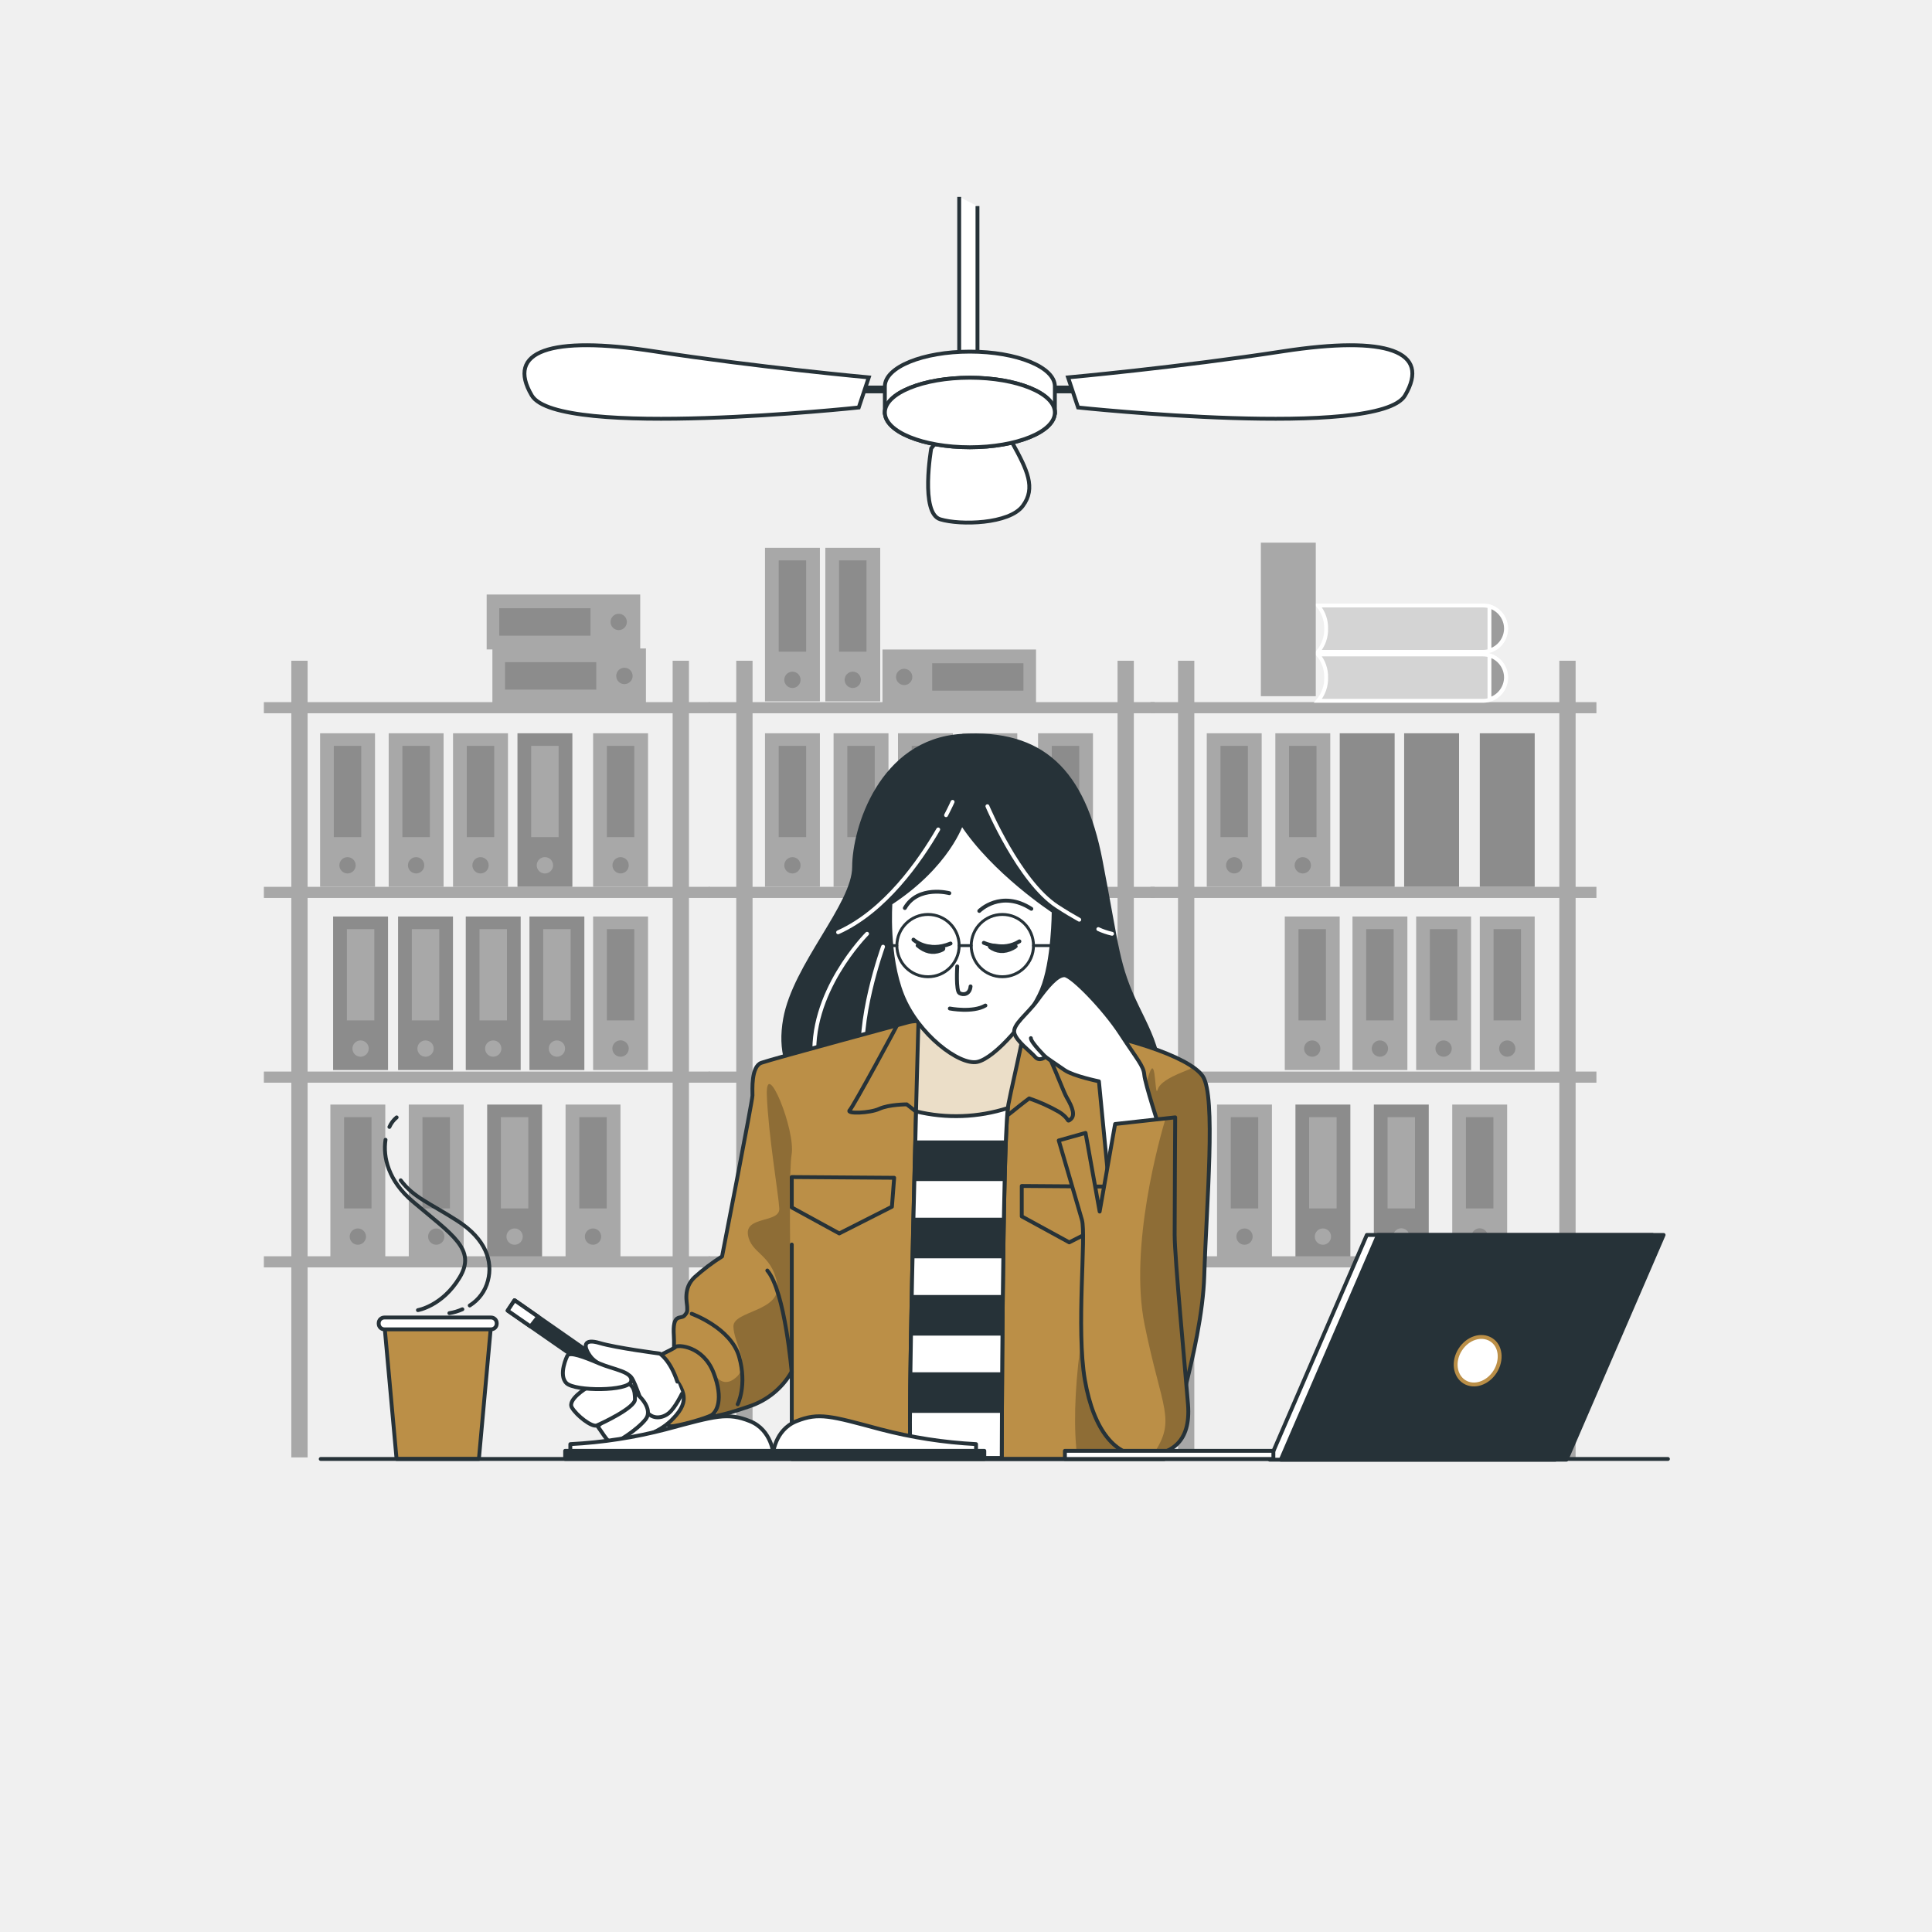
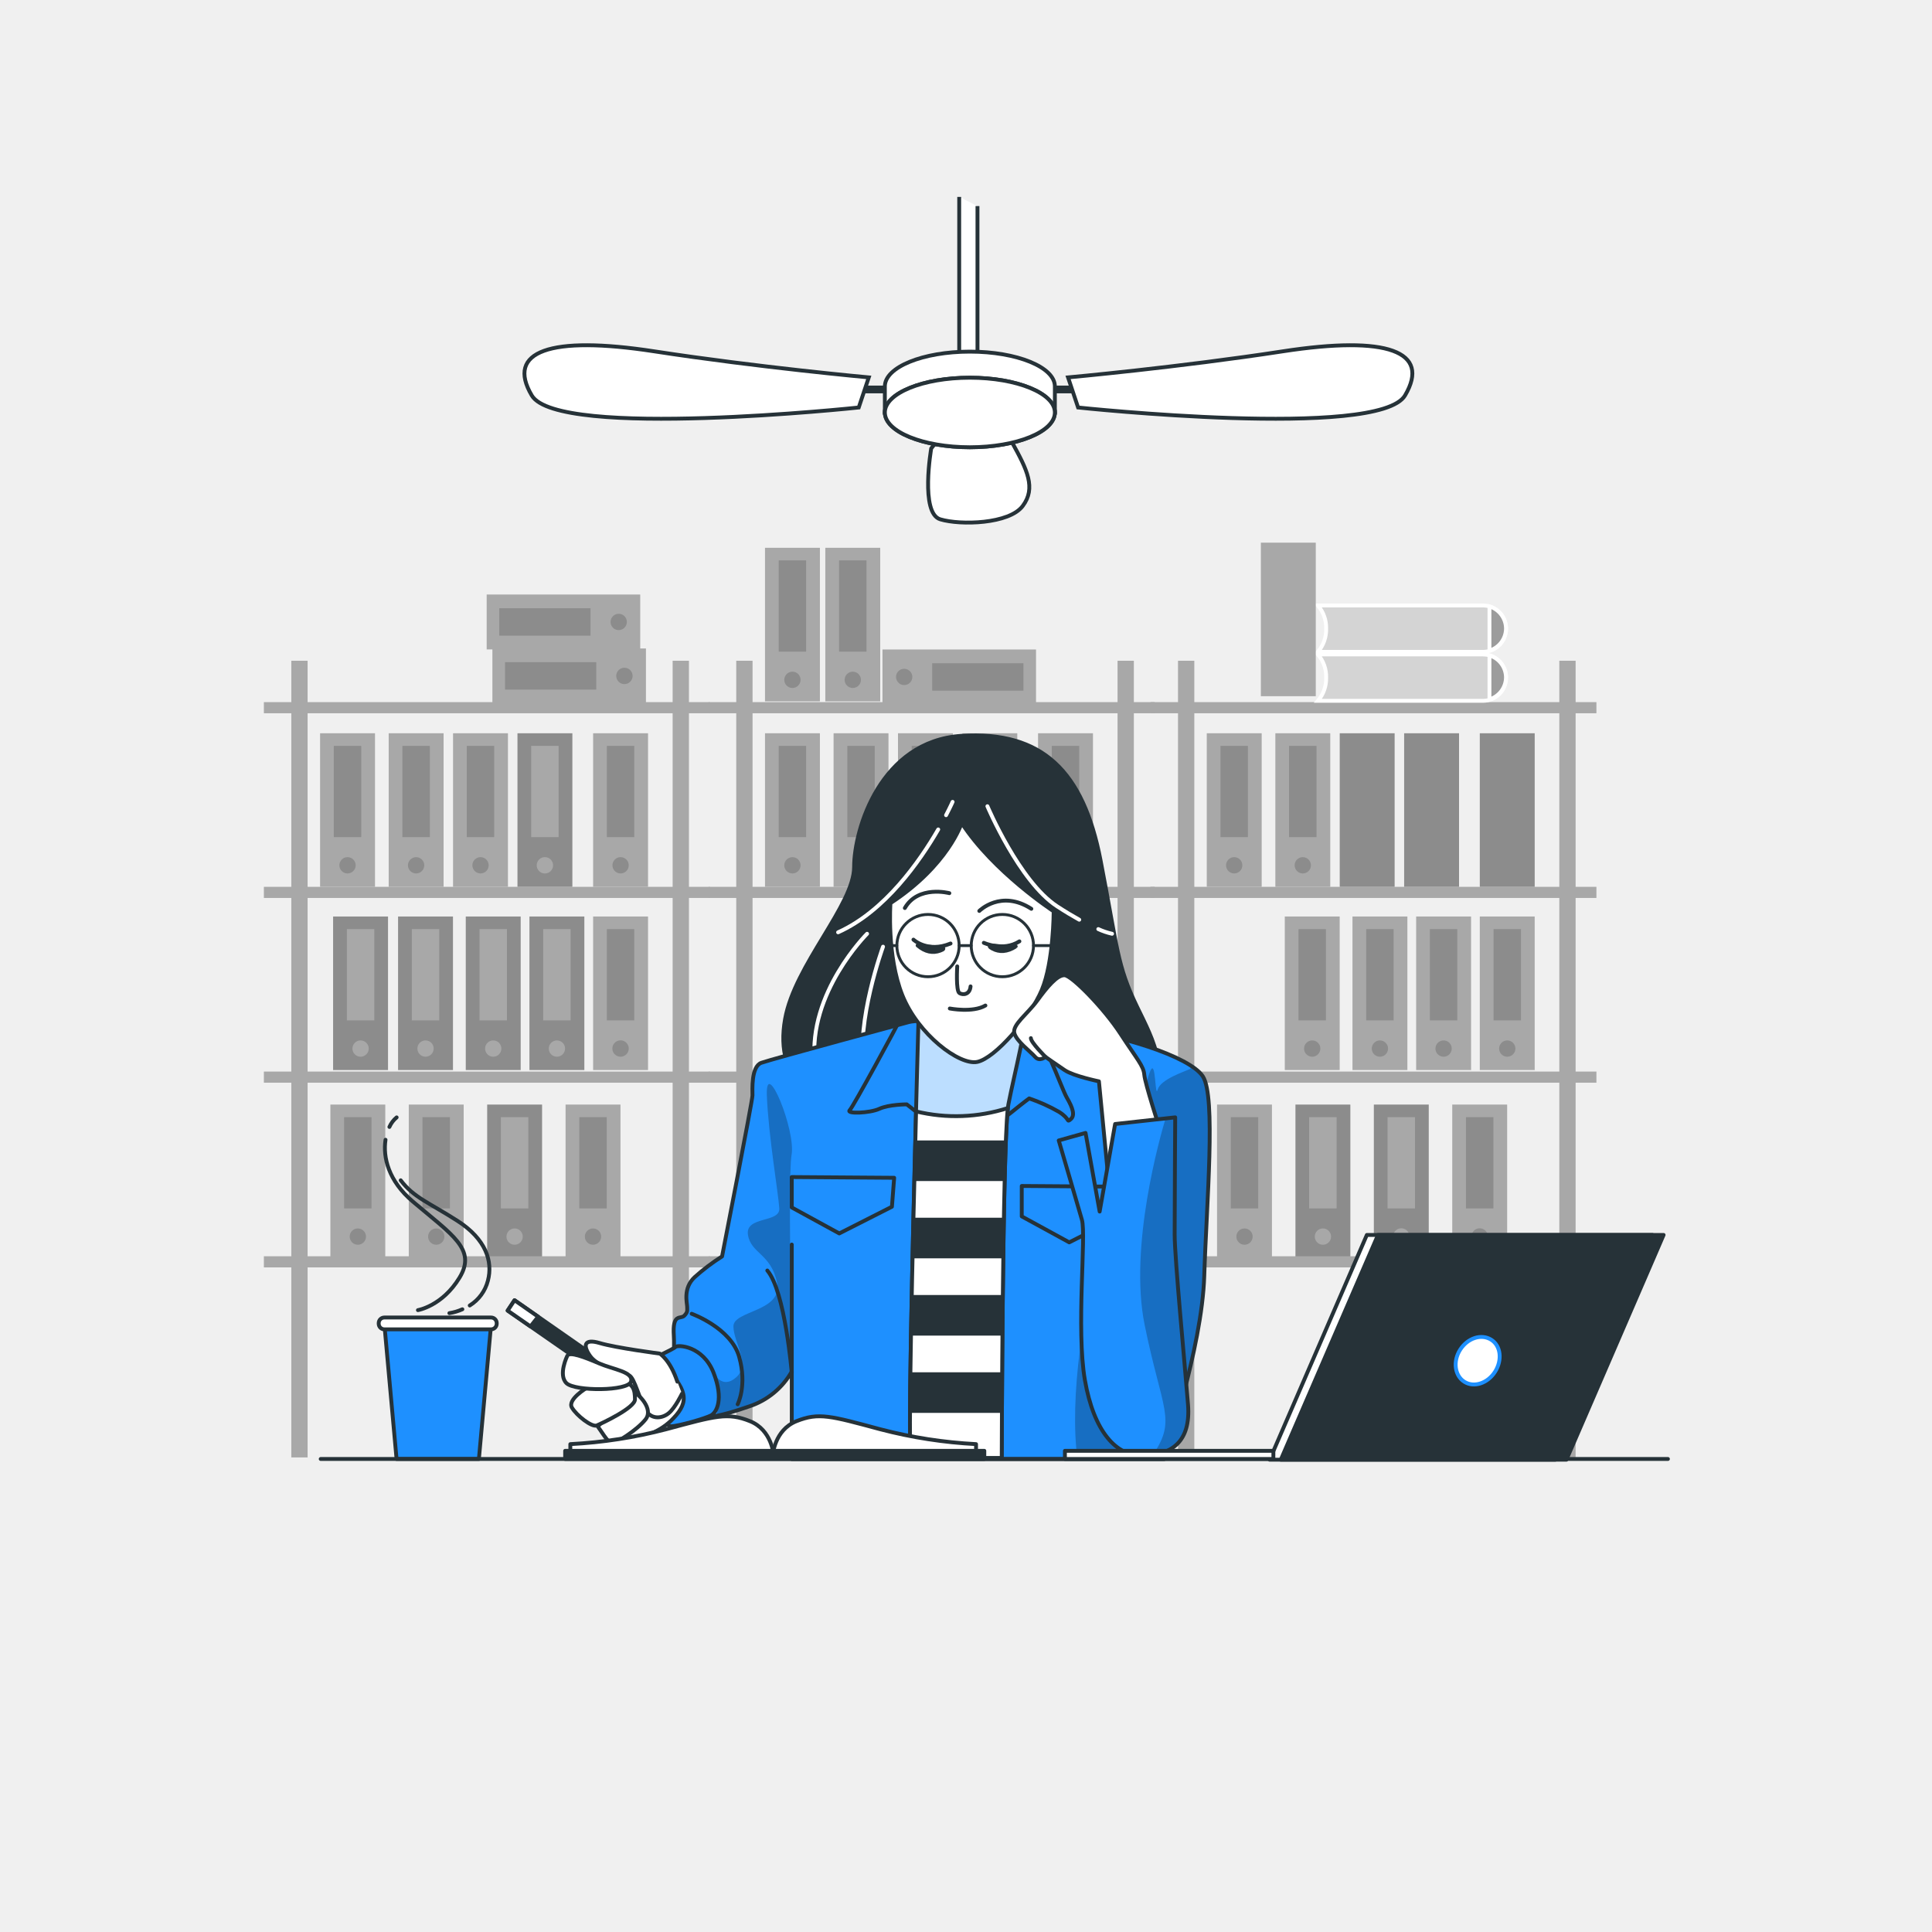
<svg xmlns="http://www.w3.org/2000/svg" viewBox="0 0 500 500">
  <defs>
    <clipPath id="freepik--clip-path--inject-8">
-       <path d="M235.25,264.5s-35.52,9.59-38.21,10.55-2.3,7.11-2.3,8.45-7.87,41.66-7.87,41.66a52.37,52.37,0,0,0-7.11,5.38c-3.07,2.88-1.92,6.72-1.92,7.68s.19,1.34-.77,2.3-3.07-.76-2.68,5.19-1.73,20,3.64,20.73,8.07.2,15.94-2.49a19.75,19.75,0,0,0,10.94-9v22.66h96.38s9.79-28.61,10.37-47.42,3.07-46.47-.38-51.65-21.7-10.94-37.83-12.86S238.13,263.73,235.25,264.5Z" style="fill:#BB8F47;stroke:#263238;stroke-linecap:round;stroke-linejoin:round" />
+       <path d="M235.25,264.5s-35.52,9.59-38.21,10.55-2.3,7.11-2.3,8.45-7.87,41.66-7.87,41.66a52.37,52.37,0,0,0-7.11,5.38c-3.07,2.88-1.92,6.72-1.92,7.68s.19,1.34-.77,2.3-3.07-.76-2.68,5.19-1.73,20,3.64,20.73,8.07.2,15.94-2.49a19.75,19.75,0,0,0,10.94-9v22.66h96.38s9.79-28.61,10.37-47.42,3.07-46.47-.38-51.65-21.7-10.94-37.83-12.86S238.13,263.73,235.25,264.5Z" style="fill:#1E90FF;stroke:#263238;stroke-linecap:round;stroke-linejoin:round" />
    </clipPath>
    <clipPath id="freepik--clip-path-2--inject-8">
      <path d="M237.74,262.58s-3.26,114.73-1.92,114.73h23.43s.19-83.63,1.72-91.5,5.19-21.89,4.61-25.73-26.68-1.73-26.68-1.73A15.28,15.28,0,0,0,237.74,262.58Z" style="fill:#fff;stroke:#263238;stroke-linecap:round;stroke-linejoin:round" />
    </clipPath>
    <clipPath id="freepik--clip-path-3--inject-8">
      <path d="M260.83,286.76a43.86,43.86,0,0,1-23.75.87c-.88,34.3-2.2,89.68-1.26,89.68h23.43S259.43,298.93,260.83,286.76Z" style="fill:#fff;stroke:#263238;stroke-linecap:round;stroke-linejoin:round" />
    </clipPath>
    <clipPath id="freepik--clip-path-4--inject-8">
-       <path d="M280.94,293.2l3.65,20.35,4-22.66,15.55-1.72S304,313.36,304,319.5s2.69,34.18,3.46,44-4.42,13-11.52,13.24-12.87-6.33-15.17-19.58.38-37.44-.77-41.47-6-20.54-6-20.54Z" style="fill:#BB8F47;stroke:#263238;stroke-linecap:round;stroke-linejoin:round" />
+       <path d="M280.94,293.2l3.65,20.35,4-22.66,15.55-1.72S304,313.36,304,319.5s2.69,34.18,3.46,44-4.42,13-11.52,13.24-12.87-6.33-15.17-19.58.38-37.44-.77-41.47-6-20.54-6-20.54Z" style="fill:#1E90FF;stroke:#263238;stroke-linecap:round;stroke-linejoin:round" />
    </clipPath>
  </defs>
  <g id="freepik--Fan--inject-8">
    <line x1="217.05" y1="100.79" x2="233.66" y2="100.79" style="fill:#fff;stroke:#263238;stroke-miterlimit:10;stroke-width:2px" />
    <path d="M224.84,97.67l-2.6,7.79s-77.87,8.31-84.62-3.12,4.68-15.57,31.67-11.42S224.84,97.67,224.84,97.67Z" style="fill:#fff;stroke:#263238;stroke-miterlimit:10" />
    <line x1="284.2" y1="100.79" x2="267.59" y2="100.79" style="fill:#fff;stroke:#263238;stroke-miterlimit:10;stroke-width:2px" />
    <path d="M276.41,97.67l2.6,7.79s77.87,8.31,84.61-3.12S359,86.77,332,90.92,276.41,97.67,276.41,97.67Z" style="fill:#fff;stroke:#263238;stroke-miterlimit:10" />
    <path d="M241,116.05s-2.93,16.77,2.34,18.35,17.84,1.23,21.34-3.45,1.15-9.36-2.73-16.4S247.88,107.09,241,116.05Z" style="fill:#fff;stroke:#263238;stroke-miterlimit:10" />
    <polyline points="248.24 50.96 248.24 103.53 252.97 103.53 252.97 53.33" style="fill:#fff;stroke:#263238;stroke-miterlimit:10" />
    <path d="M236.45,106.75a48.17,48.17,0,0,0,29.1,0H273V100c0-5-9.85-9-22-9s-22,4-22,9v6.75Z" style="fill:#fff;stroke:#263238;stroke-miterlimit:10" />
    <ellipse cx="251" cy="106.75" rx="22" ry="9" style="fill:#fff;stroke:#263238;stroke-miterlimit:10" />
    <ellipse cx="251" cy="106.75" rx="22" ry="9" style="fill:#fff;stroke:#263238;stroke-miterlimit:10" />
  </g>
  <g id="freepik--Bookshelves--inject-8">
    <rect x="314.97" y="285.86" width="14.21" height="39.74" style="fill:#a8a8a8" />
    <rect x="318.53" y="289.12" width="7.1" height="23.62" style="fill:#8c8c8c" />
    <circle cx="322.08" cy="320.03" r="2.11" style="fill:#8c8c8c" />
    <rect x="335.26" y="285.86" width="14.21" height="39.74" style="fill:#8c8c8c" />
    <rect x="338.81" y="289.12" width="7.1" height="23.62" style="fill:#a8a8a8" />
    <circle cx="342.37" cy="320.03" r="2.11" style="fill:#a8a8a8" />
    <rect x="355.55" y="285.86" width="14.21" height="39.74" style="fill:#8c8c8c" />
    <rect x="359.1" y="289.12" width="7.1" height="23.62" style="fill:#a8a8a8" />
    <path d="M364.77,320a2.12,2.12,0,1,0-2.11,2.12A2.12,2.12,0,0,0,364.77,320Z" style="fill:#a8a8a8" />
    <rect x="375.84" y="285.86" width="14.21" height="39.74" style="fill:#a8a8a8" />
    <rect x="379.39" y="289.12" width="7.1" height="23.62" style="fill:#8c8c8c" />
    <path d="M385.06,320a2.12,2.12,0,1,0-2.12,2.12A2.12,2.12,0,0,0,385.06,320Z" style="fill:#8c8c8c" />
    <path d="M413.15,184.59v-2.88h-5.38V171h-4.22v10.71H309.09V171h-4.22v10.71h-7.11v2.88h7.11v44.92h-7.11v2.88h7.11v44.93h-7.11v2.88h7.11v44.92h-7.11V328h7.11v49.18h4.22V328h94.46v49.18h4.22V328h5.38v-2.88h-5.38V280.2h5.38v-2.88h-5.38V232.39h5.38v-2.88h-5.38V184.59Zm-9.6,140.53H309.09V280.2h94.46Zm0-47.8H309.09V232.39h94.46Zm0-47.81H309.09V184.59h94.46Z" style="fill:#a8a8a8" />
    <rect x="363.39" y="189.77" width="14.21" height="39.74" style="fill:#8c8c8c" />
    <rect x="366.94" y="193.03" width="7.1" height="23.62" style="fill:#8c8c8c" />
    <path d="M372.61,223.94a2.12,2.12,0,1,0-2.11,2.12A2.12,2.12,0,0,0,372.61,223.94Z" style="fill:#8c8c8c" />
    <rect x="346.72" y="189.77" width="14.21" height="39.74" style="fill:#8c8c8c" />
    <rect x="350.28" y="193.03" width="7.1" height="23.62" style="fill:#8c8c8c" />
    <circle cx="353.83" cy="223.94" r="2.11" style="fill:#8c8c8c" />
    <rect x="330.06" y="189.77" width="14.21" height="39.74" style="fill:#a8a8a8" />
    <rect x="333.61" y="193.03" width="7.1" height="23.62" style="fill:#8c8c8c" />
    <circle cx="337.16" cy="223.94" r="2.11" style="fill:#8c8c8c" />
    <rect x="382.97" y="189.77" width="14.21" height="39.74" style="fill:#8c8c8c" />
    <rect x="386.53" y="193.03" width="7.1" height="23.62" style="fill:#8c8c8c" />
    <circle cx="390.08" cy="223.94" r="2.11" style="fill:#8c8c8c" />
    <rect x="312.31" y="189.77" width="14.21" height="39.74" style="fill:#a8a8a8" />
    <rect x="315.86" y="193.03" width="7.1" height="23.62" style="fill:#8c8c8c" />
    <circle cx="319.41" cy="223.94" r="2.11" style="fill:#8c8c8c" />
    <path d="M383.79,169.37H341.08a8.86,8.86,0,0,1,2.13,6h0a8.9,8.9,0,0,1-2.13,6h42.71a6,6,0,0,0,6-6h0A6,6,0,0,0,383.79,169.37Z" style="fill:#d4d4d4;stroke:#fff;stroke-miterlimit:10" />
    <path d="M385.47,169.61V181a6,6,0,0,0,4.28-5.71h0A6,6,0,0,0,385.47,169.61Z" style="fill:#9c9c9c;stroke:#fff;stroke-miterlimit:10" />
    <path d="M383.79,156.7H341.08a8.9,8.9,0,0,1,2.13,6h0a8.9,8.9,0,0,1-2.13,6h42.71a6,6,0,0,0,6-6h0A6,6,0,0,0,383.79,156.7Z" style="fill:#d4d4d4;stroke:#fff;stroke-miterlimit:10" />
    <path d="M385.47,156.94v11.44a6,6,0,0,0,4.28-5.72h0A6,6,0,0,0,385.47,156.94Z" style="fill:#9c9c9c;stroke:#fff;stroke-miterlimit:10" />
    <rect x="326.31" y="140.44" width="14.21" height="39.74" style="fill:#a8a8a8" />
    <rect x="329.86" y="143.7" width="7.1" height="23.62" style="fill:#a8a8a8" />
    <path d="M335.52,174.61a2.11,2.11,0,1,0-2.11,2.11A2.1,2.1,0,0,0,335.52,174.61Z" style="fill:#a8a8a8" />
    <rect x="382.97" y="237.19" width="14.21" height="39.74" style="fill:#a8a8a8" />
    <rect x="386.53" y="240.46" width="7.1" height="23.62" style="fill:#8c8c8c" />
    <path d="M392.19,271.37a2.11,2.11,0,1,0-2.11,2.11A2.12,2.12,0,0,0,392.19,271.37Z" style="fill:#8c8c8c" />
    <rect x="366.5" y="237.19" width="14.21" height="39.74" style="fill:#a8a8a8" />
    <rect x="370.05" y="240.46" width="7.1" height="23.62" style="fill:#8c8c8c" />
    <path d="M375.71,271.37a2.11,2.11,0,1,0-2.11,2.11A2.11,2.11,0,0,0,375.71,271.37Z" style="fill:#8c8c8c" />
    <rect x="332.5" y="237.19" width="14.21" height="39.74" style="fill:#a8a8a8" />
    <rect x="336.05" y="240.46" width="7.1" height="23.62" style="fill:#8c8c8c" />
    <path d="M341.71,271.37a2.11,2.11,0,1,0-2.11,2.11A2.11,2.11,0,0,0,341.71,271.37Z" style="fill:#8c8c8c" />
    <rect x="350.02" y="237.19" width="14.21" height="39.74" style="fill:#a8a8a8" />
    <rect x="353.57" y="240.46" width="7.1" height="23.62" style="fill:#8c8c8c" />
    <path d="M359.23,271.37a2.11,2.11,0,1,0-2.11,2.11A2.11,2.11,0,0,0,359.23,271.37Z" style="fill:#8c8c8c" />
    <rect x="200.65" y="285.86" width="14.21" height="39.74" style="fill:#a8a8a8" />
    <rect x="204.2" y="289.12" width="7.1" height="23.62" style="fill:#a8a8a8" />
    <circle cx="207.75" cy="320.03" r="2.11" style="fill:#a8a8a8" />
    <rect x="220.93" y="285.86" width="14.21" height="39.74" style="fill:#a8a8a8" />
    <rect x="224.49" y="289.12" width="7.1" height="23.62" style="fill:#a8a8a8" />
    <circle cx="228.04" cy="320.03" r="2.11" style="fill:#a8a8a8" />
    <rect x="241.22" y="285.86" width="14.21" height="39.74" style="fill:#a8a8a8" />
    <rect x="244.78" y="289.12" width="7.1" height="23.62" style="fill:#a8a8a8" />
    <circle cx="248.33" cy="320.03" r="2.11" style="fill:#a8a8a8" />
    <rect x="261.51" y="285.86" width="14.21" height="39.74" style="fill:#a8a8a8" />
    <rect x="265.06" y="289.12" width="7.1" height="23.62" style="fill:#a8a8a8" />
    <path d="M270.73,320a2.12,2.12,0,1,0-2.11,2.12A2.12,2.12,0,0,0,270.73,320Z" style="fill:#a8a8a8" />
    <rect x="190.54" y="171" width="4.22" height="206.18" style="fill:#a8a8a8" />
    <rect x="289.22" y="171" width="4.22" height="206.18" style="fill:#a8a8a8" />
    <rect x="183.43" y="181.71" width="115.39" height="2.88" style="fill:#a8a8a8" />
    <rect x="183.43" y="229.51" width="115.39" height="2.88" style="fill:#a8a8a8" />
    <rect x="183.43" y="277.32" width="115.39" height="2.88" style="fill:#a8a8a8" />
    <rect x="183.43" y="325.12" width="115.39" height="2.88" style="fill:#a8a8a8" />
    <rect x="249.06" y="189.77" width="14.21" height="39.74" style="fill:#a8a8a8" />
    <rect x="252.61" y="193.03" width="7.1" height="23.62" style="fill:#a8a8a8" />
    <path d="M258.28,223.94a2.12,2.12,0,1,0-2.11,2.12A2.12,2.12,0,0,0,258.28,223.94Z" style="fill:#a8a8a8" />
    <rect x="232.4" y="189.77" width="14.21" height="39.74" style="fill:#a8a8a8" />
    <rect x="235.95" y="193.03" width="7.1" height="23.62" style="fill:#8c8c8c" />
    <circle cx="239.5" cy="223.94" r="2.11" style="fill:#8c8c8c" />
    <rect x="215.73" y="189.77" width="14.21" height="39.74" style="fill:#a8a8a8" />
    <rect x="219.28" y="193.03" width="7.1" height="23.62" style="fill:#8c8c8c" />
    <circle cx="222.83" cy="223.94" r="2.11" style="fill:#8c8c8c" />
    <rect x="268.65" y="189.77" width="14.21" height="39.74" style="fill:#a8a8a8" />
    <rect x="272.2" y="193.03" width="7.1" height="23.62" style="fill:#8c8c8c" />
    <circle cx="275.75" cy="223.94" r="2.11" style="fill:#a8a8a8" />
    <rect x="197.98" y="189.77" width="14.21" height="39.74" style="fill:#a8a8a8" />
    <rect x="201.53" y="193.03" width="7.1" height="23.62" style="fill:#8c8c8c" />
    <circle cx="205.08" cy="223.94" r="2.11" style="fill:#8c8c8c" />
    <rect x="197.98" y="141.77" width="14.21" height="39.74" style="fill:#a8a8a8" />
    <rect x="201.53" y="145.03" width="7.1" height="23.62" style="fill:#8c8c8c" />
    <circle cx="205.08" cy="175.94" r="2.11" style="fill:#8c8c8c" />
    <rect x="213.59" y="141.77" width="14.21" height="39.74" style="fill:#a8a8a8" />
    <rect x="217.15" y="145.03" width="7.1" height="23.62" style="fill:#8c8c8c" />
    <circle cx="220.7" cy="175.94" r="2.11" style="fill:#8c8c8c" />
    <rect x="241.15" y="155.32" width="14.21" height="39.74" transform="translate(423.44 -73.06) rotate(90)" style="fill:#a8a8a8" />
    <rect x="249.5" y="163.38" width="7.1" height="23.61" transform="translate(428.24 -77.86) rotate(90)" style="fill:#8c8c8c" />
    <path d="M234,177.3a2.11,2.11,0,1,0-2.11-2.11A2.12,2.12,0,0,0,234,177.3Z" style="fill:#8c8c8c" />
    <rect x="268.65" y="237.19" width="14.21" height="39.74" style="fill:#a8a8a8" />
    <rect x="272.2" y="240.46" width="7.1" height="23.62" style="fill:#a8a8a8" />
    <path d="M277.86,271.37a2.11,2.11,0,1,0-2.11,2.11A2.11,2.11,0,0,0,277.86,271.37Z" style="fill:#a8a8a8" />
    <rect x="252.17" y="237.19" width="14.21" height="39.74" style="fill:#a8a8a8" />
    <rect x="255.72" y="240.46" width="7.1" height="23.62" style="fill:#a8a8a8" />
    <path d="M261.38,271.37a2.11,2.11,0,1,0-2.11,2.11A2.11,2.11,0,0,0,261.38,271.37Z" style="fill:#a8a8a8" />
    <rect x="218.17" y="237.19" width="14.21" height="39.74" style="fill:#a8a8a8" />
    <rect x="221.72" y="240.46" width="7.1" height="23.62" style="fill:#a8a8a8" />
    <path d="M227.38,271.37a2.11,2.11,0,1,0-2.11,2.11A2.11,2.11,0,0,0,227.38,271.37Z" style="fill:#a8a8a8" />
    <rect x="235.69" y="237.19" width="14.21" height="39.74" style="fill:#a8a8a8" />
    <rect x="239.24" y="240.46" width="7.1" height="23.62" style="fill:#a8a8a8" />
    <path d="M244.9,271.37a2.11,2.11,0,1,0-2.11,2.11A2.11,2.11,0,0,0,244.9,271.37Z" style="fill:#a8a8a8" />
    <rect x="85.5" y="285.86" width="14.21" height="39.74" style="fill:#a8a8a8" />
    <rect x="89.05" y="289.12" width="7.1" height="23.62" style="fill:#8c8c8c" />
    <circle cx="92.61" cy="320.03" r="2.11" style="fill:#8c8c8c" />
    <rect x="105.79" y="285.86" width="14.21" height="39.74" style="fill:#a8a8a8" />
    <rect x="109.34" y="289.12" width="7.1" height="23.62" style="fill:#8c8c8c" />
    <circle cx="112.9" cy="320.03" r="2.11" style="fill:#8c8c8c" />
    <rect x="126.08" y="285.86" width="14.21" height="39.74" style="fill:#8c8c8c" />
    <rect x="129.63" y="289.12" width="7.1" height="23.62" style="fill:#a8a8a8" />
    <circle cx="133.18" cy="320.03" r="2.11" style="fill:#a8a8a8" />
    <rect x="146.37" y="285.86" width="14.21" height="39.74" style="fill:#a8a8a8" />
    <rect x="149.92" y="289.12" width="7.1" height="23.62" style="fill:#8c8c8c" />
    <circle cx="153.47" cy="320.03" r="2.11" style="fill:#8c8c8c" />
    <rect x="75.39" y="171" width="4.22" height="206.18" style="fill:#a8a8a8" />
    <rect x="174.08" y="171" width="4.22" height="206.18" style="fill:#a8a8a8" />
    <rect x="68.29" y="181.71" width="115.39" height="2.88" style="fill:#a8a8a8" />
    <rect x="68.29" y="229.51" width="115.39" height="2.88" style="fill:#a8a8a8" />
    <rect x="68.29" y="277.32" width="115.39" height="2.88" style="fill:#a8a8a8" />
    <rect x="68.29" y="325.12" width="115.39" height="2.88" style="fill:#a8a8a8" />
    <rect x="133.92" y="189.77" width="14.21" height="39.74" style="fill:#8c8c8c" />
    <rect x="137.47" y="193.03" width="7.1" height="23.62" style="fill:#a8a8a8" />
    <path d="M143.14,223.94a2.12,2.12,0,1,0-2.12,2.12A2.12,2.12,0,0,0,143.14,223.94Z" style="fill:#a8a8a8" />
    <rect x="117.25" y="189.77" width="14.21" height="39.74" style="fill:#a8a8a8" />
    <rect x="120.8" y="193.03" width="7.1" height="23.62" style="fill:#8c8c8c" />
    <circle cx="124.36" cy="223.94" r="2.11" style="fill:#8c8c8c" />
    <rect x="100.59" y="189.77" width="14.21" height="39.74" style="fill:#a8a8a8" />
    <rect x="104.14" y="193.03" width="7.1" height="23.62" style="fill:#8c8c8c" />
    <circle cx="107.69" cy="223.94" r="2.11" style="fill:#8c8c8c" />
    <rect x="153.5" y="189.77" width="14.21" height="39.74" style="fill:#a8a8a8" />
    <rect x="157.05" y="193.03" width="7.1" height="23.62" style="fill:#8c8c8c" />
    <circle cx="160.61" cy="223.94" r="2.11" style="fill:#8c8c8c" />
    <rect x="140.2" y="155.05" width="14.21" height="39.74" transform="translate(-27.62 322.23) rotate(-90)" style="fill:#a8a8a8" />
    <rect x="138.96" y="163.12" width="7.1" height="23.62" transform="translate(-32.42 317.43) rotate(-90)" style="fill:#8c8c8c" />
    <path d="M161.61,172.81a2.12,2.12,0,1,0,2.11,2.12A2.12,2.12,0,0,0,161.61,172.81Z" style="fill:#8c8c8c" />
    <rect x="138.71" y="141.09" width="14.21" height="39.74" transform="translate(-15.14 306.78) rotate(-90)" style="fill:#a8a8a8" />
    <rect x="137.47" y="149.15" width="7.1" height="23.62" transform="translate(-19.94 301.98) rotate(-90)" style="fill:#8c8c8c" />
    <path d="M160.12,158.85a2.11,2.11,0,1,0,2.11,2.11A2.1,2.1,0,0,0,160.12,158.85Z" style="fill:#8c8c8c" />
    <rect x="82.84" y="189.77" width="14.21" height="39.74" style="fill:#a8a8a8" />
    <rect x="86.39" y="193.03" width="7.1" height="23.62" style="fill:#8c8c8c" />
    <circle cx="89.94" cy="223.94" r="2.11" style="fill:#8c8c8c" />
    <rect x="153.5" y="237.19" width="14.21" height="39.74" style="fill:#a8a8a8" />
    <rect x="157.05" y="240.46" width="7.1" height="23.62" style="fill:#8c8c8c" />
    <path d="M162.72,271.37a2.12,2.12,0,1,0-2.11,2.11A2.12,2.12,0,0,0,162.72,271.37Z" style="fill:#8c8c8c" />
    <rect x="137.02" y="237.19" width="14.21" height="39.74" style="fill:#8c8c8c" />
    <rect x="140.58" y="240.46" width="7.1" height="23.62" style="fill:#a8a8a8" />
    <path d="M146.24,271.37a2.11,2.11,0,1,0-2.11,2.11A2.12,2.12,0,0,0,146.24,271.37Z" style="fill:#a8a8a8" />
    <rect x="86.21" y="237.19" width="14.21" height="39.74" style="fill:#8c8c8c" />
    <rect x="89.77" y="240.46" width="7.1" height="23.62" style="fill:#a8a8a8" />
    <path d="M95.43,271.37a2.11,2.11,0,1,0-2.11,2.11A2.12,2.12,0,0,0,95.43,271.37Z" style="fill:#a8a8a8" />
    <rect x="103.02" y="237.19" width="14.21" height="39.74" style="fill:#8c8c8c" />
    <rect x="106.58" y="240.46" width="7.1" height="23.62" style="fill:#a8a8a8" />
    <path d="M112.24,271.37a2.11,2.11,0,1,0-2.11,2.11A2.12,2.12,0,0,0,112.24,271.37Z" style="fill:#a8a8a8" />
    <rect x="120.54" y="237.19" width="14.21" height="39.74" style="fill:#8c8c8c" />
    <rect x="124.1" y="240.46" width="7.1" height="23.62" style="fill:#a8a8a8" />
    <path d="M129.76,271.37a2.11,2.11,0,1,0-2.11,2.11A2.12,2.12,0,0,0,129.76,271.37Z" style="fill:#a8a8a8" />
  </g>
  <g id="freepik--Coffee--inject-8">
-     <polygon points="123.94 377.58 102.63 377.58 99.43 342.25 127.14 342.25 123.94 377.58" style="fill:#BB8F47;stroke:#263238;stroke-linecap:round;stroke-linejoin:round" />
+     <polygon points="123.94 377.58 102.63 377.58 99.43 342.25 127.14 342.25 123.94 377.58" style="fill:#1E90FF;stroke:#263238;stroke-linecap:round;stroke-linejoin:round" />
    <rect x="98.01" y="340.97" width="30.54" height="3.06" rx="1.46" style="fill:#fff;stroke:#263238;stroke-linecap:round;stroke-linejoin:round" />
    <path d="M100.78,291.65a6.8,6.8,0,0,1,1.87-2.47" style="fill:none;stroke:#263238;stroke-linecap:round;stroke-linejoin:round" />
    <path d="M108.16,339.06s6.3-1.05,10.76-8.4-1.83-11-12.07-19.69c-6.37-5.39-7.76-11.5-7.08-16" style="fill:none;stroke:#263238;stroke-linecap:round;stroke-linejoin:round" />
    <path d="M121.57,337.86a10.68,10.68,0,0,0,4.7-6.42c1.32-5-.52-10.76-7.87-15.48s-11.29-6-14.7-10.5" style="fill:none;stroke:#263238;stroke-linecap:round;stroke-linejoin:round" />
    <path d="M116.3,339.84a13,13,0,0,0,3.36-1" style="fill:none;stroke:#263238;stroke-linecap:round;stroke-linejoin:round" />
  </g>
  <g id="freepik--Character--inject-8">
    <path d="M208.44,283.06c-4.76-5.31-6.7-11.22-5.26-19.33,2.5-14,17.86-29.57,17.86-39.36s6.85-32.59,27.78-33.94,31.55,9.17,36,32.21,4.23,27.07,9.41,37.82c2.13,4.43,4.54,8.9,5.42,13.79,1.75,9.7-8.78,14.44-16.23,17.11-20.92,7.48-47.1,12.42-66.8-1.13A45.58,45.58,0,0,1,208.44,283.06Z" style="fill:#263238;stroke:#263238;stroke-linecap:round;stroke-linejoin:round" />
    <path d="M284.24,240.45a17.87,17.87,0,0,0,3.56,1.21" style="fill:none;stroke:#fff;stroke-linecap:round;stroke-miterlimit:10" />
    <path d="M255.54,208.65s8.25,19.5,18,25.88c2.19,1.43,4.11,2.57,5.77,3.49" style="fill:none;stroke:#fff;stroke-linecap:round;stroke-miterlimit:10" />
    <path d="M242.81,214.66c-4.74,8.19-13.77,21.17-25.91,26.62" style="fill:none;stroke:#fff;stroke-linecap:round;stroke-miterlimit:10" />
    <path d="M246.53,207.52s-.58,1.32-1.69,3.45" style="fill:none;stroke:#fff;stroke-linecap:round;stroke-miterlimit:10" />
    <path d="M224.4,241.66S209,257,210.9,275" style="fill:none;stroke:#fff;stroke-linecap:round;stroke-miterlimit:10" />
    <path d="M228.53,245s-7.13,19.51-4.88,31.89" style="fill:none;stroke:#fff;stroke-linecap:round;stroke-miterlimit:10" />
-     <path d="M235.25,264.5s-35.52,9.59-38.21,10.55-2.3,7.11-2.3,8.45-7.87,41.66-7.87,41.66a52.37,52.37,0,0,0-7.11,5.38c-3.07,2.88-1.92,6.72-1.92,7.68s.19,1.34-.77,2.3-3.07-.76-2.68,5.19-1.73,20,3.64,20.73,8.07.2,15.94-2.49a19.75,19.75,0,0,0,10.94-9v22.66h96.38s9.79-28.61,10.37-47.42,3.07-46.47-.38-51.65-21.7-10.94-37.83-12.86S238.13,263.73,235.25,264.5Z" style="fill:#BB8F47" />
+     <path d="M235.25,264.5s-35.52,9.59-38.21,10.55-2.3,7.11-2.3,8.45-7.87,41.66-7.87,41.66a52.37,52.37,0,0,0-7.11,5.38c-3.07,2.88-1.92,6.72-1.92,7.68s.19,1.34-.77,2.3-3.07-.76-2.68,5.19-1.73,20,3.64,20.73,8.07.2,15.94-2.49a19.75,19.75,0,0,0,10.94-9v22.66h96.38s9.79-28.61,10.37-47.42,3.07-46.47-.38-51.65-21.7-10.94-37.83-12.86S238.13,263.73,235.25,264.5Z" style="fill:#1E90FF" />
    <g style="clip-path:url(#freepik--clip-path--inject-8)">
      <path d="M307.61,275.4c.5.59.71,1.09.28,1.29-1.32.63-7.52,2.63-8.27,5.26s-.44-8-1.88-4.89-3.39,15.42-11.28,40.24c-6.31,19.81-9.73,45.13-7.6,60.28h22.43s9.79-28.61,10.37-47.42,3.07-46.47-.38-51.65A11.92,11.92,0,0,0,307.61,275.4Z" style="opacity:0.24;mix-blend-mode:multiply" />
-       <path d="M236.59,259.12a8.68,8.68,0,0,0-3.07,3.65c-1.34,2.68-12.67,23.61-13.63,24.57s5.18.77,7.68-.38,7.1-1.15,7.1-1.15l4.42,3.45,13.63,5.38s6.14-4.42,9.21-6.91,4.42-3.46,4.42-3.46a43.5,43.5,0,0,1,7.68,3.46c3.07,1.92,1.92,2.88,3.07,1.92s.58-2.88-1-5.57-6.33-17.47-12.29-23S243.69,253.74,236.59,259.12Z" style="fill:#BB8F47;stroke:#263238;stroke-linecap:round;stroke-linejoin:round" />
-       <polygon points="264.43 306.93 290.93 307.12 290.35 314.61 276.72 321.52 264.43 314.8 264.43 306.93" style="fill:#BB8F47;stroke:#263238;stroke-linecap:round;stroke-linejoin:round" />
-       <polygon points="204.91 304.62 231.41 304.81 230.83 312.3 217.2 319.21 204.91 312.49 204.91 304.62" style="fill:#BB8F47;stroke:#263238;stroke-linecap:round;stroke-linejoin:round" />
+       <path d="M236.59,259.12a8.68,8.68,0,0,0-3.07,3.65c-1.34,2.68-12.67,23.61-13.63,24.57s5.18.77,7.68-.38,7.1-1.15,7.1-1.15l4.42,3.45,13.63,5.38s6.14-4.42,9.21-6.91,4.42-3.46,4.42-3.46a43.5,43.5,0,0,1,7.68,3.46c3.07,1.92,1.92,2.88,3.07,1.92s.58-2.88-1-5.57-6.33-17.47-12.29-23S243.69,253.74,236.59,259.12Z" style="fill:#1E90FF;stroke:#263238;stroke-linecap:round;stroke-linejoin:round" />
+       <polygon points="264.43 306.93 290.93 307.12 290.35 314.61 276.72 321.52 264.43 314.8 264.43 306.93" style="fill:#1E90FF;stroke:#263238;stroke-linecap:round;stroke-linejoin:round" />
+       <polygon points="204.91 304.62 231.41 304.81 230.83 312.3 217.2 319.21 204.91 312.49 204.91 304.62" style="fill:#1E90FF;stroke:#263238;stroke-linecap:round;stroke-linejoin:round" />
      <path d="M205.23,362.05s-1.5-56.78-.37-63.18-6.77-25.57-6.4-15.41,3,25.47,3.22,29.28-8.86,1.93-8.11,6.82,6,4.88,7.53,12.41-11.29,7.14-11.29,11.28,4.52,9.77.76,13.16-5.88-1.15-5.88-1.15a19.38,19.38,0,0,1,.74,11.16A61.69,61.69,0,0,0,194,364a19.75,19.75,0,0,0,10.94-9v8.16Z" style="opacity:0.24;mix-blend-mode:multiply" />
    </g>
    <path d="M235.25,264.5s-35.52,9.59-38.21,10.55-2.3,7.11-2.3,8.45-7.87,41.66-7.87,41.66a52.37,52.37,0,0,0-7.11,5.38c-3.07,2.88-1.92,6.72-1.92,7.68s.19,1.34-.77,2.3-3.07-.76-2.68,5.19-1.73,20,3.64,20.73,8.07.2,15.94-2.49a19.75,19.75,0,0,0,10.94-9v22.66h96.38s9.79-28.61,10.37-47.42,3.07-46.47-.38-51.65-21.7-10.94-37.83-12.86S238.13,263.73,235.25,264.5Z" style="fill:none;stroke:#263238;stroke-linecap:round;stroke-linejoin:round" />
    <path d="M204.91,322.09v33.22s-1.73-21.12-6.33-26.5" style="fill:none;stroke:#263238;stroke-linecap:round;stroke-linejoin:round" />
    <path d="M179,340s10.18,3.65,12.29,11.13-.38,12.29-.38,12.29" style="fill:none;stroke:#263238;stroke-linecap:round;stroke-linejoin:round" />
-     <path d="M166.82,352.59s7.43-3.38,8-4,7.11-.31,9.84,6.65.75,10.3-.61,11.05-8.49,2.83-10.46,2.83S163.34,355.17,166.82,352.59Z" style="fill:#BB8F47;stroke:#263238;stroke-linecap:round;stroke-linejoin:round" />
+     <path d="M166.82,352.59s7.43-3.38,8-4,7.11-.31,9.84,6.65.75,10.3-.61,11.05-8.49,2.83-10.46,2.83S163.34,355.17,166.82,352.59Z" style="fill:#1E90FF;stroke:#263238;stroke-linecap:round;stroke-linejoin:round" />
    <path d="M237.74,262.58s-3.26,114.73-1.92,114.73h23.43s.19-83.63,1.72-91.5,5.19-21.89,4.61-25.73-26.68-1.73-26.68-1.73A15.28,15.28,0,0,0,237.74,262.58Z" style="fill:#fff" />
    <g style="clip-path:url(#freepik--clip-path-2--inject-8)">
-       <path d="M237.74,262.58s-3.26,114.73-1.92,114.73h23.43s.19-83.63,1.72-91.5,5.19-21.89,4.61-25.73-26.68-1.73-26.68-1.73A15.28,15.28,0,0,0,237.74,262.58Z" style="fill:#BB8F47" />
+       <path d="M237.74,262.58s-3.26,114.73-1.92,114.73h23.43s.19-83.63,1.72-91.5,5.19-21.89,4.61-25.73-26.68-1.73-26.68-1.73A15.28,15.28,0,0,0,237.74,262.58Z" style="fill:#1E90FF" />
      <path d="M237.74,262.58s-3.26,114.73-1.92,114.73h23.43s.19-83.63,1.72-91.5,5.19-21.89,4.61-25.73-26.68-1.73-26.68-1.73A15.28,15.28,0,0,0,237.74,262.58Z" style="fill:#fff;opacity:0.7" />
    </g>
    <path d="M237.74,262.58s-3.26,114.73-1.92,114.73h23.43s.19-83.63,1.72-91.5,5.19-21.89,4.61-25.73-26.68-1.73-26.68-1.73A15.28,15.28,0,0,0,237.74,262.58Z" style="fill:none;stroke:#263238;stroke-linecap:round;stroke-linejoin:round" />
    <path d="M260.83,286.76a43.86,43.86,0,0,1-23.75.87c-.88,34.3-2.2,89.68-1.26,89.68h23.43S259.43,298.93,260.83,286.76Z" style="fill:#fff" />
    <g style="clip-path:url(#freepik--clip-path-3--inject-8)">
      <path d="M259.3,365.65c0-3.14,0-6.69.06-10.5H235.63c0,3.84-.09,7.38-.11,10.5Z" style="fill:#263238" />
      <path d="M236,335.15c-.07,3.6-.14,7.11-.2,10.5h23.66c0-3.43.06-6.95.1-10.5Z" style="fill:#263238" />
      <path d="M236.41,315.15c-.08,3.49-.16,7-.23,10.5h23.47c.05-3.58.1-7.11.16-10.5Z" style="fill:#263238" />
      <path d="M236.89,295.15c-.08,3.37-.17,6.89-.26,10.5H260c.09-3.93.2-7.49.32-10.5Z" style="fill:#263238" />
    </g>
    <path d="M260.83,286.76a43.86,43.86,0,0,1-23.75.87c-.88,34.3-2.2,89.68-1.26,89.68h23.43S259.43,298.93,260.83,286.76Z" style="fill:none;stroke:#263238;stroke-linecap:round;stroke-linejoin:round" />
    <path d="M248.88,213s-3.46,10.94-18.43,20.74c0,0-1,13.63,3.07,23.8s14.78,18.24,19.39,17.28,13.63-11.33,16.7-18.62,3.08-20.35,3.08-20.35S257.13,225.71,248.88,213Z" style="fill:#fff;stroke:#263238;stroke-linecap:round;stroke-linejoin:round" />
    <path d="M247.73,250.1s-.39,6.33.57,6.91,2.69.38,2.88-1.73" style="fill:none;stroke:#263238;stroke-linecap:round;stroke-linejoin:round" />
    <path d="M245.81,261s5.95,1.15,9.21-.77" style="fill:none;stroke:#263238;stroke-linecap:round;stroke-linejoin:round" />
    <path d="M245.69,231.15S237.63,229,234.17,235" style="fill:none;stroke:#263238;stroke-linecap:round;stroke-linejoin:round" />
    <path d="M253.44,235.75s5.59-5.63,13.47-.55" style="fill:none;stroke:#263238;stroke-linecap:round;stroke-linejoin:round" />
    <path d="M236.4,243.18s3.65,3.46,9.6,1" style="fill:none;stroke:#263238;stroke-linecap:round;stroke-linejoin:round" />
    <path d="M254.61,244s5,2.31,9.21-.38" style="fill:none;stroke:#263238;stroke-linecap:round;stroke-linejoin:round" />
    <circle cx="240.17" cy="244.72" r="8.06" style="fill:none;stroke:#263238;stroke-linecap:round;stroke-linejoin:round;stroke-width:0.75px" />
    <circle cx="259.41" cy="244.72" r="8.06" style="fill:none;stroke:#263238;stroke-linecap:round;stroke-linejoin:round;stroke-width:0.75px" />
    <line x1="248.23" y1="244.72" x2="251.34" y2="244.72" style="fill:none;stroke:#263238;stroke-linecap:round;stroke-linejoin:round;stroke-width:0.75px" />
    <line x1="267.47" y1="244.72" x2="272.19" y2="244.72" style="fill:none;stroke:#263238;stroke-linecap:round;stroke-linejoin:round;stroke-width:0.75px" />
    <line x1="229.95" y1="244.72" x2="232.09" y2="244.72" style="fill:none;stroke:#263238;stroke-linecap:round;stroke-linejoin:round;stroke-width:0.75px" />
    <path d="M243.2,245.22s2.05.09.13.8-3.86.36-5.85-1.33C237.48,244.69,241.29,245.19,243.2,245.22Z" style="fill:#263238;stroke:#263238;stroke-linecap:round;stroke-linejoin:round" />
    <path d="M257.1,244.74s-2-.18-.23.77,3.78.87,6-.56C262.84,245,259,245,257.1,244.74Z" style="fill:#263238;stroke:#263238;stroke-linecap:round;stroke-linejoin:round" />
    <path d="M287.47,311.53l-3.07-31.68s-6.53-1.34-8.83-2.88-5-3.45-5-3.45-1.53,1.34-2.68,0-4.8-4-5.38-6.15,3.46-5,5.95-8.44,5.19-6.72,7.11-6.53S285.74,261,290,267.57s5.95,8.25,6.14,10.56,4,14,4,14l1,19.78Z" style="fill:#fff;stroke:#263238;stroke-linecap:round;stroke-linejoin:round" />
    <path d="M270.57,273.52s-3.78-3.73-3.78-4.85" style="fill:none;stroke:#263238;stroke-linecap:round;stroke-linejoin:round" />
-     <path d="M280.94,293.2l3.65,20.35,4-22.66,15.55-1.72S304,313.36,304,319.5s2.69,34.18,3.46,44-4.42,13-11.52,13.24-12.87-6.33-15.17-19.58.38-37.44-.77-41.47-6-20.54-6-20.54Z" style="fill:#BB8F47" />
+     <path d="M280.94,293.2l3.65,20.35,4-22.66,15.55-1.72S304,313.36,304,319.5s2.69,34.18,3.46,44-4.42,13-11.52,13.24-12.87-6.33-15.17-19.58.38-37.44-.77-41.47-6-20.54-6-20.54Z" style="fill:#1E90FF" />
    <g style="clip-path:url(#freepik--clip-path-4--inject-8)">
      <path d="M298.38,376.5c5.79-.86,9.73-4.41,9.06-13-.77-9.79-3.46-37.82-3.46-44s.19-30.33.19-30.33l-2.52.28c-1.45,4.83-9.53,33.18-5.42,53.42,4.52,22.19,8.28,24.44,2.26,33.47Z" style="opacity:0.24;mix-blend-mode:multiply" />
    </g>
    <path d="M280.94,293.2l3.65,20.35,4-22.66,15.55-1.72S304,313.36,304,319.5s2.69,34.18,3.46,44-4.42,13-11.52,13.24-12.87-6.33-15.17-19.58.38-37.44-.77-41.47-6-20.54-6-20.54Z" style="fill:none;stroke:#263238;stroke-linecap:round;stroke-linejoin:round" />
    <path d="M158.87,372.5s-.46,3.09,2.34,3.79,9.53-1.05,10.09-2.49a2.19,2.19,0,0,0-.44-2.37l-6.14,0S160.09,370,158.87,372.5Z" style="fill:#fff;stroke:#263238;stroke-linecap:round;stroke-linejoin:round" />
    <polygon points="131.38 339.18 156.83 356.86 158.73 354.33 133.16 336.5 131.38 339.18" style="fill:#263238;stroke:#263238;stroke-linecap:round;stroke-linejoin:round" />
    <polygon points="137.29 343.28 139.27 340.76 133.16 336.5 131.38 339.18 137.29 343.28" style="fill:#fff;stroke:#263238;stroke-linecap:round;stroke-linejoin:round" />
    <path d="M162.86,372.23a17,17,0,0,0,10.71-4.47c4.56-4.44,4.87-7.41-1.29-13.79s-19.63,1.09-20.06,3.91S162.86,372.23,162.86,372.23Z" style="fill:#fff;stroke:#263238;stroke-linecap:round;stroke-linejoin:round" />
    <path d="M176.49,360.7s-1.74,3.63-3.39,5-4.27,1.74-5.82-.47-3.14-9.07-4.49-9.21-8.08-2.35-10-5-1.82-4.7,2.41-3.44,15.55,2.73,15.55,2.73,2.68,1.61,4.54,7.26" style="fill:#fff;stroke:#263238;stroke-linecap:round;stroke-linejoin:round" />
    <path d="M154.72,369.2c.6.74,2.57,4.09,3.5,4.32s6.64-3.4,8.84-6.17-1.9-6.61-3.07-7.15S154.72,369.2,154.72,369.2Z" style="fill:#fff;stroke:#263238;stroke-linecap:round;stroke-linejoin:round" />
    <path d="M151.81,359.2s-5,3-3.81,5.06,5.19,5.19,6.47,4.64,9.9-4.56,9.86-6.75-.18-4.8-4.59-4.44A39.55,39.55,0,0,0,151.81,359.2Z" style="fill:#fff;stroke:#263238;stroke-linecap:round;stroke-linejoin:round" />
    <path d="M146.81,350.89s-2.43,4.94-.2,7.08,16,2.09,16.7-.43-4.46-3.06-8.25-4.69S147.34,349.72,146.81,350.89Z" style="fill:#fff;stroke:#263238;stroke-linecap:round;stroke-linejoin:round" />
    <path d="M200.21,376.62s-.38-6.53-6.14-8.83-8.84-1.35-21.7,2.11a123.07,123.07,0,0,1-24.77,3.84v2.88Z" style="fill:#fff;stroke:#263238;stroke-linecap:round;stroke-linejoin:round" />
    <path d="M200,376.62s.38-6.53,6.14-8.83,8.83-1.35,21.7,2.11a123,123,0,0,0,24.76,3.84v2.88Z" style="fill:#fff;stroke:#263238;stroke-linecap:round;stroke-linejoin:round" />
    <rect x="146.26" y="375.47" width="108.48" height="2.11" style="fill:#263238;stroke:#263238;stroke-linecap:round;stroke-linejoin:round" />
  </g>
  <g id="freepik--Device--inject-8">
    <line x1="83" y1="377.58" x2="431.66" y2="377.58" style="fill:#fff;stroke:#263238;stroke-linecap:round;stroke-linejoin:round" />
    <polygon points="427.66 319.6 353.74 319.6 328.59 377.77 402.51 377.77 427.66 319.6" style="fill:#fff;stroke:#263238;stroke-linecap:round;stroke-linejoin:round" />
    <polygon points="430.54 319.6 356.62 319.6 331.47 377.77 405.39 377.77 430.54 319.6" style="fill:#263238;stroke:#263238;stroke-linecap:round;stroke-linejoin:round" />
-     <path d="M386.92,355c-1.9,3-5.46,4.18-7.95,2.6s-3-5.29-1.08-8.3,5.46-4.17,8-2.6S388.82,352,386.92,355Z" style="fill:#fff;stroke:#BB8F47;stroke-linecap:round;stroke-linejoin:round" />
+     <path d="M386.92,355c-1.9,3-5.46,4.18-7.95,2.6s-3-5.29-1.08-8.3,5.46-4.17,8-2.6S388.82,352,386.92,355Z" style="fill:#fff;stroke:#1E90FF;stroke-linecap:round;stroke-linejoin:round" />
    <rect x="275.6" y="375.47" width="53.95" height="2.11" style="fill:#fff;stroke:#263238;stroke-linecap:round;stroke-linejoin:round" />
  </g>
</svg>
